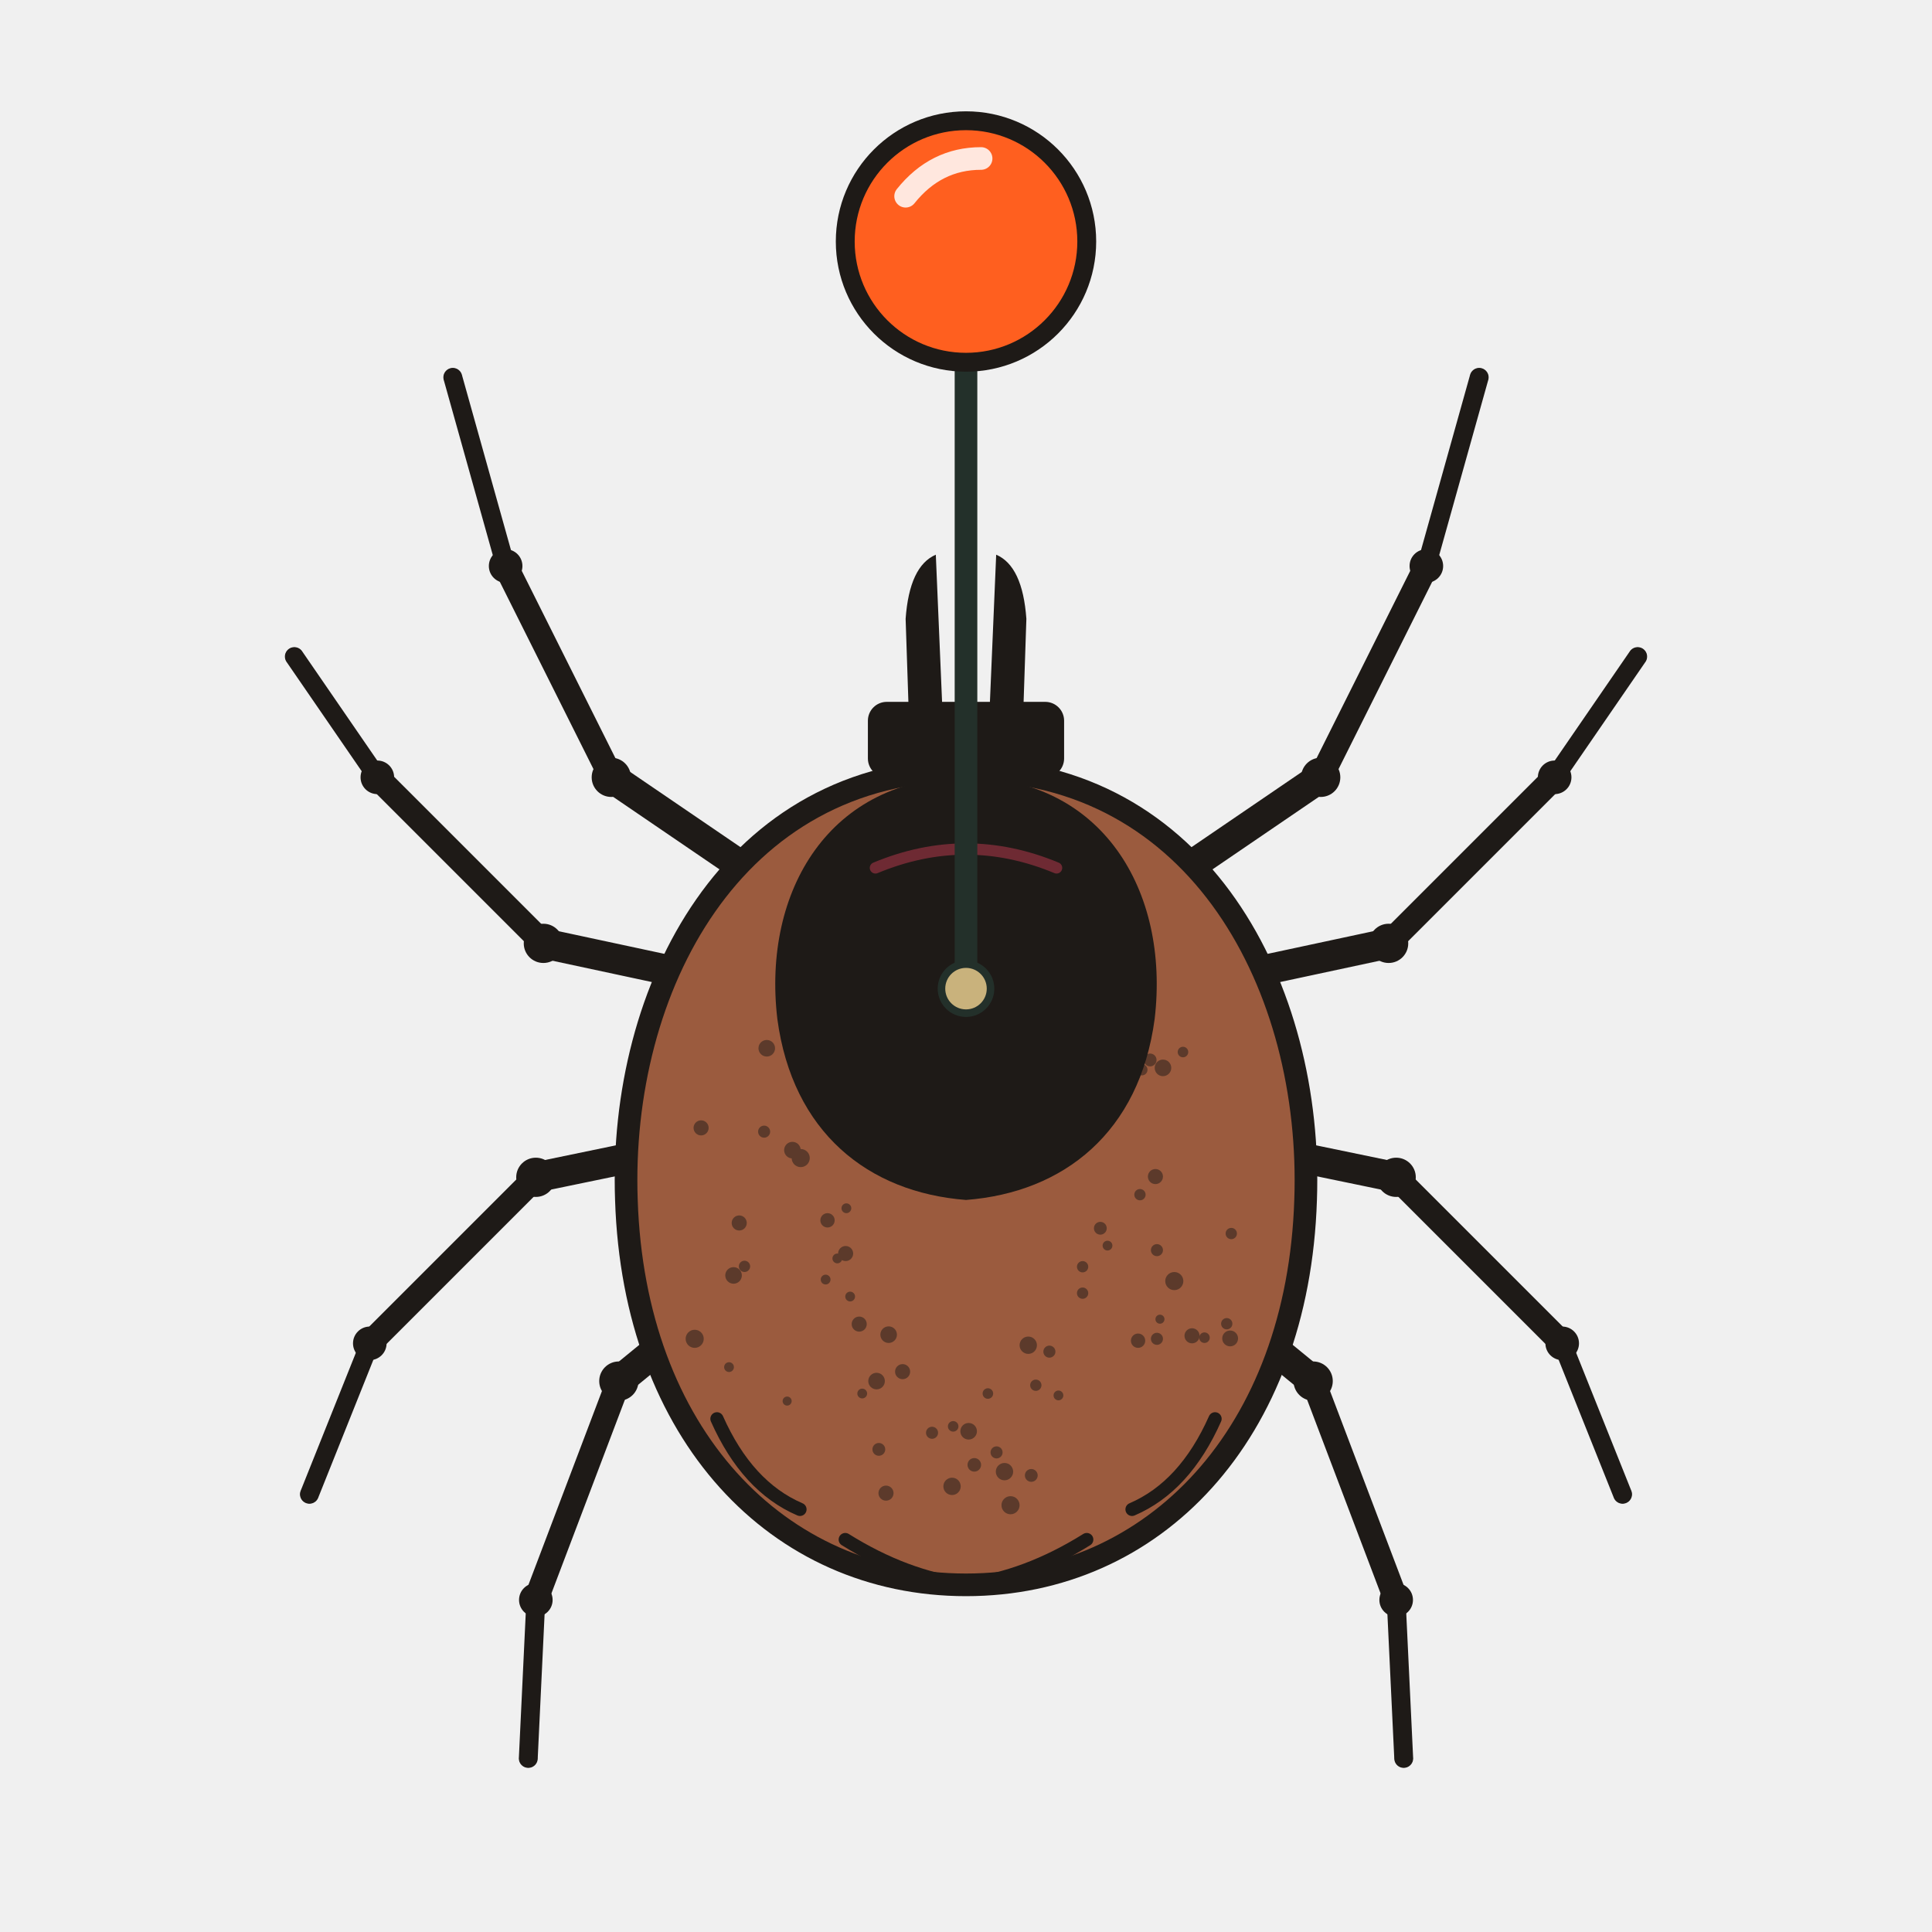
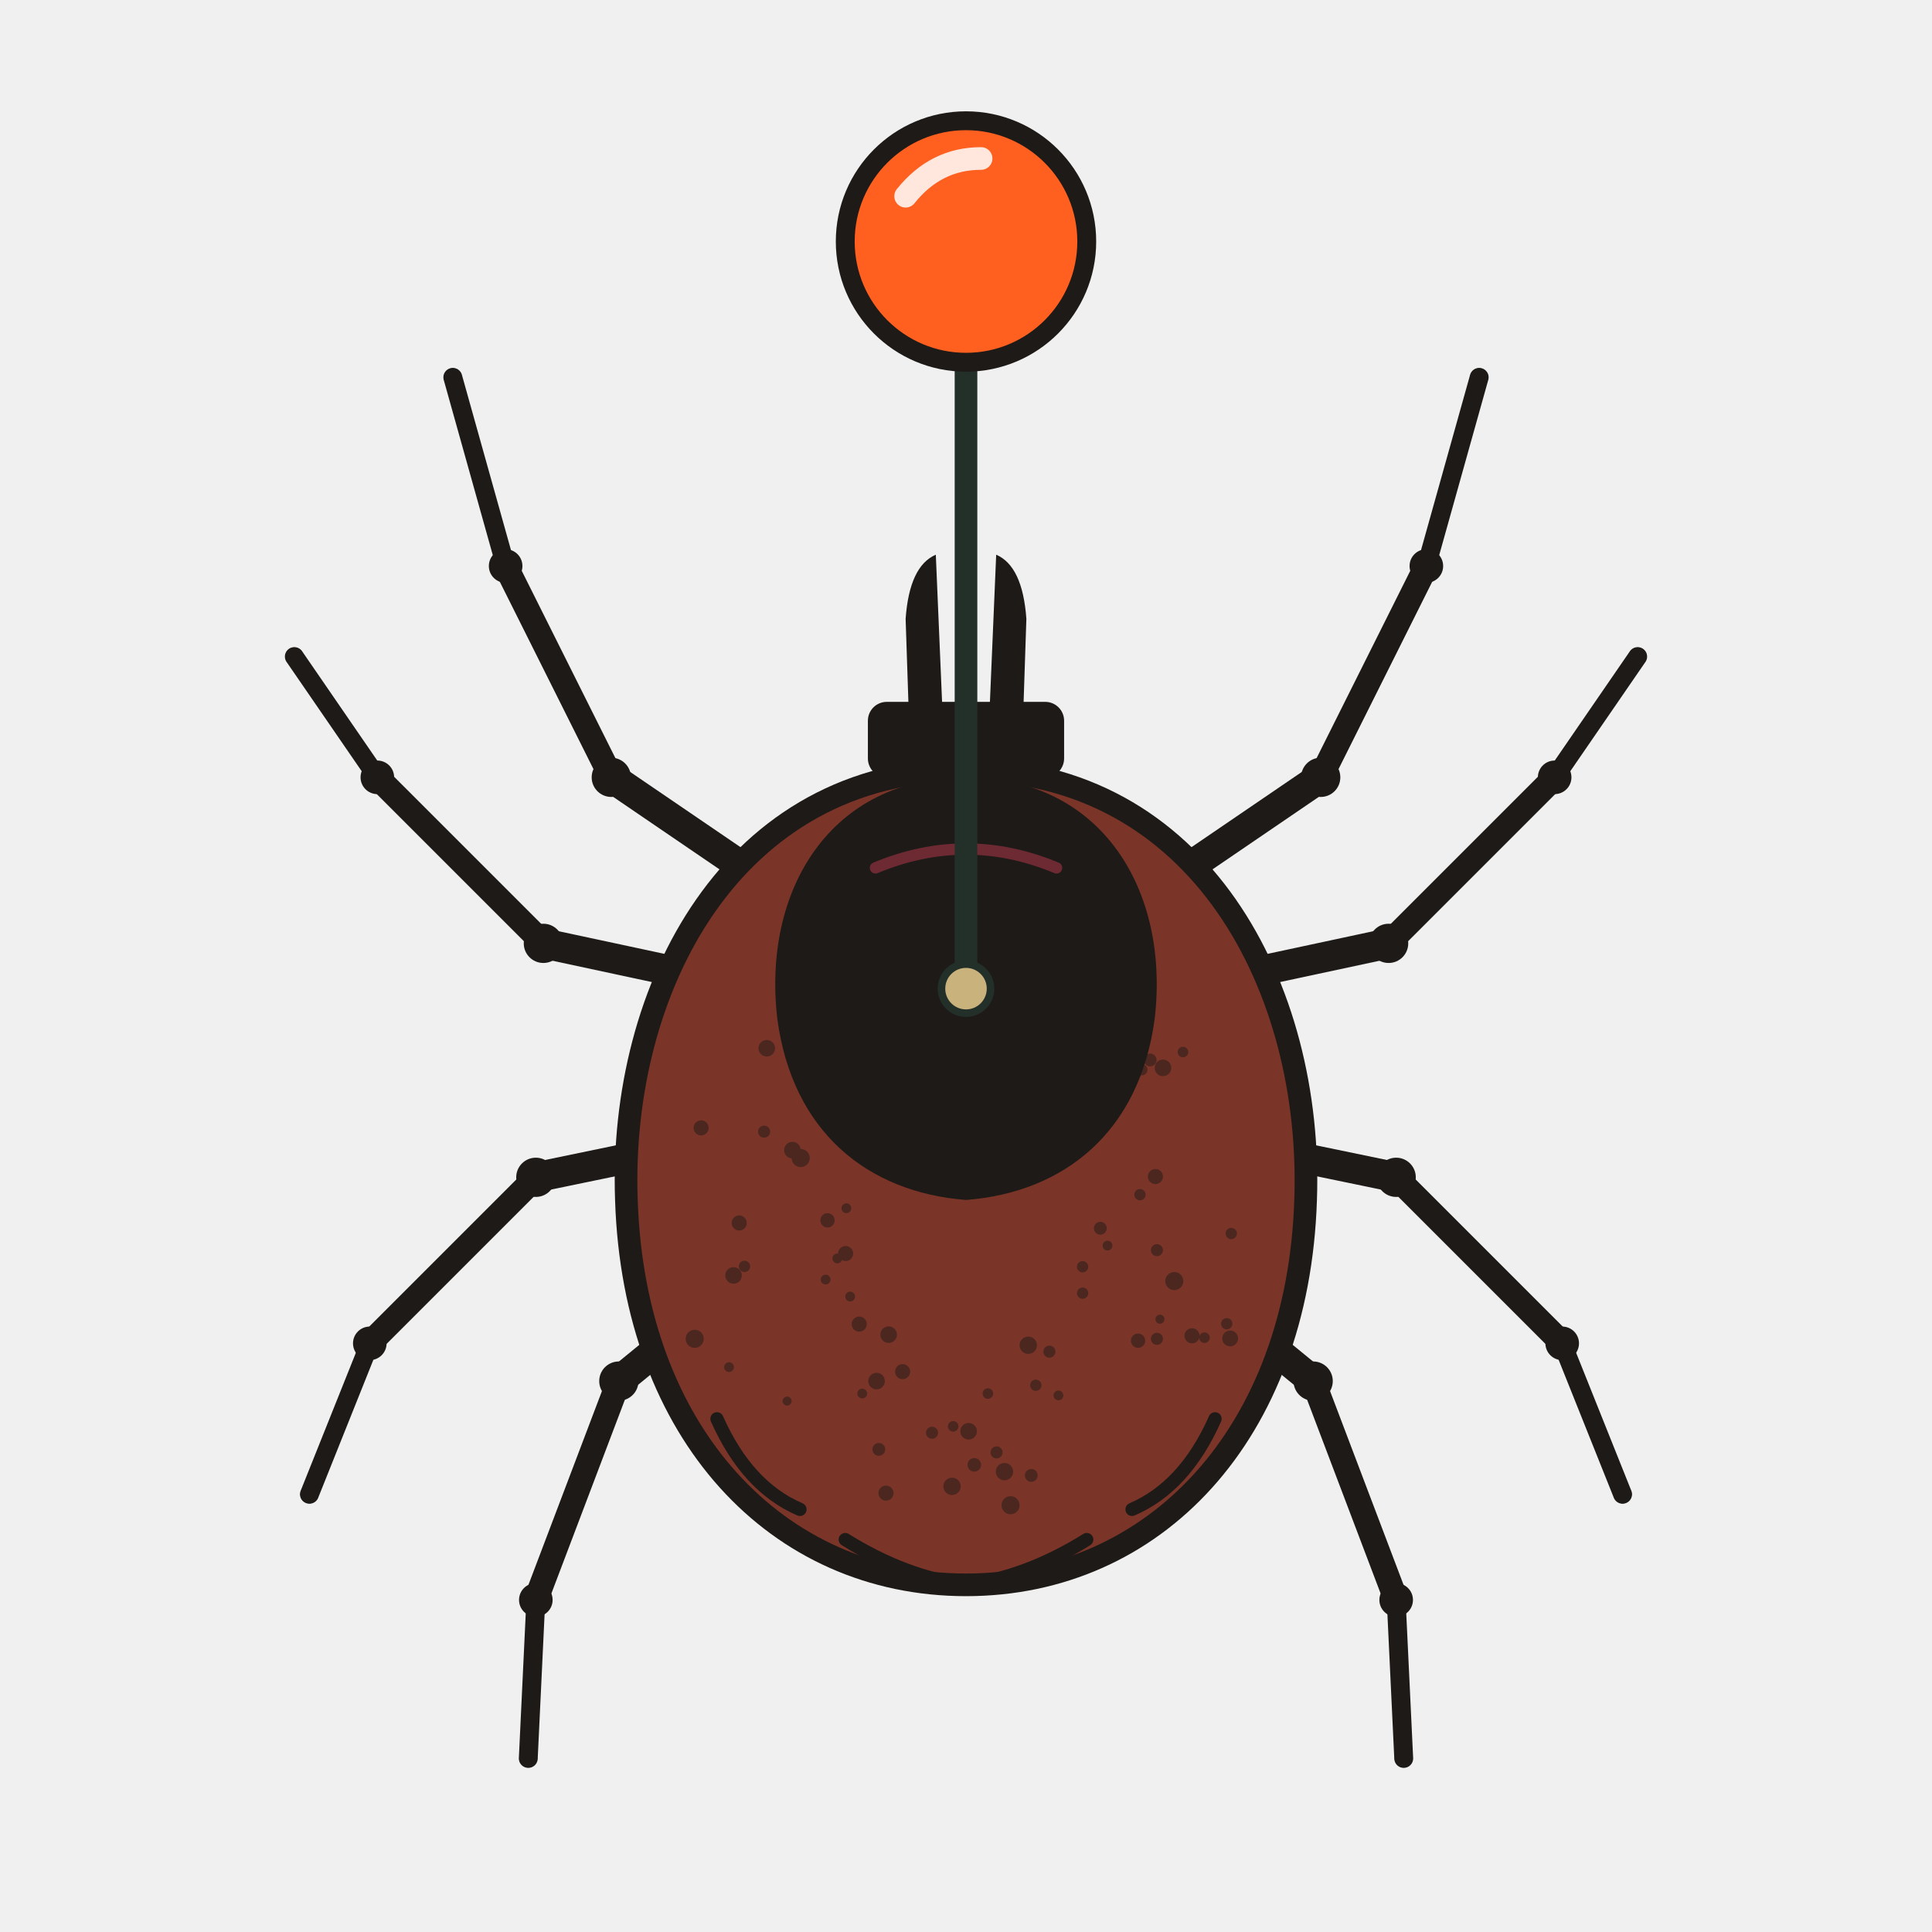
<svg xmlns="http://www.w3.org/2000/svg" viewBox="0 0 512 512" width="512" height="512">
  <g stroke="#1e1a17" stroke-linecap="round" fill="none">
    <line x1="206" y1="236" x2="162" y2="206" stroke-width="8" />
    <circle cx="162" cy="206" r="5.2" fill="#1e1a17" stroke="none" />
    <line x1="162" y1="206" x2="134" y2="150" stroke-width="6.5" />
    <circle cx="134" cy="150" r="4.45" fill="#1e1a17" stroke="none" />
    <line x1="134" y1="150" x2="120" y2="100" stroke-width="5" />
    <circle cx="120" cy="100" r="2.4" fill="#1e1a17" stroke="none" />
    <line x1="200" y1="262" x2="144" y2="250" stroke-width="8" />
    <circle cx="144" cy="250" r="5.2" fill="#1e1a17" stroke="none" />
    <line x1="144" y1="250" x2="100" y2="206" stroke-width="6.5" />
    <circle cx="100" cy="206" r="4.45" fill="#1e1a17" stroke="none" />
    <line x1="100" y1="206" x2="78" y2="174" stroke-width="5" />
    <circle cx="78" cy="174" r="2.4" fill="#1e1a17" stroke="none" />
    <line x1="200" y1="300" x2="142" y2="312" stroke-width="8" />
    <circle cx="142" cy="312" r="5.2" fill="#1e1a17" stroke="none" />
    <line x1="142" y1="312" x2="98" y2="356" stroke-width="6.5" />
    <circle cx="98" cy="356" r="4.45" fill="#1e1a17" stroke="none" />
    <line x1="98" y1="356" x2="82" y2="396" stroke-width="5" />
    <circle cx="82" cy="396" r="2.4" fill="#1e1a17" stroke="none" />
    <line x1="208" y1="330" x2="164" y2="366" stroke-width="8" />
    <circle cx="164" cy="366" r="5.2" fill="#1e1a17" stroke="none" />
    <line x1="164" y1="366" x2="142" y2="424" stroke-width="6.5" />
    <circle cx="142" cy="424" r="4.45" fill="#1e1a17" stroke="none" />
    <line x1="142" y1="424" x2="140" y2="466" stroke-width="5" />
    <circle cx="140" cy="466" r="2.4" fill="#1e1a17" stroke="none" />
    <line x1="306" y1="236" x2="350" y2="206" stroke-width="8" />
    <circle cx="350" cy="206" r="5.2" fill="#1e1a17" stroke="none" />
    <line x1="350" y1="206" x2="378" y2="150" stroke-width="6.5" />
    <circle cx="378" cy="150" r="4.45" fill="#1e1a17" stroke="none" />
    <line x1="378" y1="150" x2="392" y2="100" stroke-width="5" />
    <circle cx="392" cy="100" r="2.4" fill="#1e1a17" stroke="none" />
    <line x1="312" y1="262" x2="368" y2="250" stroke-width="8" />
    <circle cx="368" cy="250" r="5.2" fill="#1e1a17" stroke="none" />
    <line x1="368" y1="250" x2="412" y2="206" stroke-width="6.5" />
    <circle cx="412" cy="206" r="4.45" fill="#1e1a17" stroke="none" />
    <line x1="412" y1="206" x2="434" y2="174" stroke-width="5" />
    <circle cx="434" cy="174" r="2.4" fill="#1e1a17" stroke="none" />
    <line x1="312" y1="300" x2="370" y2="312" stroke-width="8" />
    <circle cx="370" cy="312" r="5.2" fill="#1e1a17" stroke="none" />
    <line x1="370" y1="312" x2="414" y2="356" stroke-width="6.5" />
    <circle cx="414" cy="356" r="4.45" fill="#1e1a17" stroke="none" />
    <line x1="414" y1="356" x2="430" y2="396" stroke-width="5" />
    <circle cx="430" cy="396" r="2.4" fill="#1e1a17" stroke="none" />
    <line x1="304" y1="330" x2="348" y2="366" stroke-width="8" />
    <circle cx="348" cy="366" r="5.2" fill="#1e1a17" stroke="none" />
    <line x1="348" y1="366" x2="370" y2="424" stroke-width="6.5" />
    <circle cx="370" cy="424" r="4.45" fill="#1e1a17" stroke="none" />
    <line x1="370" y1="424" x2="372" y2="466" stroke-width="5" />
    <circle cx="372" cy="466" r="2.4" fill="#1e1a17" stroke="none" />
  </g>
  <path d="M241 194 L240 164 Q241 150 248 147 L250 194 Z M271 194 L272 164 Q271 150 264 147 L262 194 Z" fill="#1e1a17" />
  <rect x="230" y="186" width="52" height="20" rx="5" fill="#1e1a17" />
-   <path d="M256 204 C318 204 348 262 346 318 C344 380 306 420 256 420 C206 420 168 380 166 318 C164 262 194 204 256 204 Z" fill="#9b5b3e" stroke="#1e1a17" stroke-width="6" />
+   <path d="M256 204 C318 204 348 262 346 318 C344 380 306 420 256 420 C206 420 168 380 166 318 C164 262 194 204 256 204 Z" fill="#7a3428" stroke="#1e1a17" stroke-width="6" />
  <path d="M190 376 Q198 394 212 400 M224 408 Q240 418 256 420 M288 408 Q272 418 256 420 M322 376 Q314 394 300 400" fill="none" stroke="#1e1a17" stroke-width="3.5" stroke-linecap="round" />
  <g fill="#1e1a17" opacity=".5">
    <circle cx="239.2" cy="363.5" r="2.0" />
    <circle cx="306.6" cy="354.8" r="1.6" />
    <circle cx="307.4" cy="349.6" r="1.2" />
    <circle cx="225.3" cy="343.6" r="1.3" />
    <circle cx="193.2" cy="362.3" r="1.3" />
    <circle cx="266.2" cy="390.0" r="2.3" />
    <circle cx="212.2" cy="306.9" r="2.4" />
    <circle cx="325.1" cy="350.8" r="1.5" />
    <circle cx="278.1" cy="358.2" r="1.6" />
    <circle cx="202.5" cy="299.9" r="1.6" />
    <circle cx="224.3" cy="320.2" r="1.3" />
    <circle cx="273.3" cy="391.0" r="1.7" />
    <circle cx="232.9" cy="384.1" r="1.7" />
    <circle cx="234.8" cy="395.7" r="2.0" />
    <circle cx="258.2" cy="388.2" r="1.8" />
    <circle cx="302.6" cy="283.5" r="1.5" />
    <circle cx="291.6" cy="325.5" r="1.7" />
    <circle cx="224.1" cy="332.2" r="2.0" />
    <circle cx="210.0" cy="304.8" r="2.2" />
    <circle cx="306.2" cy="311.8" r="2.0" />
    <circle cx="315.9" cy="354.0" r="2.0" />
    <circle cx="326.3" cy="326.9" r="1.5" />
    <circle cx="208.6" cy="371.3" r="1.2" />
    <circle cx="218.8" cy="339.1" r="1.3" />
    <circle cx="319.2" cy="354.5" r="1.4" />
    <circle cx="256.7" cy="379.3" r="2.2" />
    <circle cx="301.6" cy="355.3" r="1.9" />
    <circle cx="308.2" cy="283.0" r="2.2" />
    <circle cx="247.0" cy="379.7" r="1.6" />
    <circle cx="313.5" cy="278.8" r="1.4" />
    <circle cx="274.5" cy="367.1" r="1.5" />
    <circle cx="197.3" cy="335.6" r="1.5" />
    <circle cx="306.6" cy="331.3" r="1.6" />
    <circle cx="185.8" cy="298.9" r="2.0" />
    <circle cx="195.9" cy="324.1" r="2.0" />
    <circle cx="326.0" cy="354.7" r="2.1" />
    <circle cx="304.8" cy="280.9" r="1.7" />
    <circle cx="227.7" cy="350.9" r="2.0" />
    <circle cx="286.9" cy="342.7" r="1.5" />
    <circle cx="280.5" cy="369.8" r="1.3" />
    <circle cx="293.5" cy="330.1" r="1.3" />
    <circle cx="235.5" cy="353.7" r="2.2" />
    <circle cx="227.8" cy="305.4" r="1.5" />
    <circle cx="228.5" cy="369.3" r="1.3" />
    <circle cx="301.9" cy="266.0" r="1.8" />
    <circle cx="221.9" cy="333.5" r="1.3" />
    <circle cx="232.3" cy="366.0" r="2.2" />
    <circle cx="272.5" cy="356.5" r="2.3" />
    <circle cx="219.3" cy="323.4" r="1.9" />
    <circle cx="311.2" cy="339.5" r="2.4" />
    <circle cx="252.6" cy="378.0" r="1.4" />
    <circle cx="267.8" cy="398.9" r="2.4" />
    <circle cx="264.1" cy="384.9" r="1.6" />
    <circle cx="286.9" cy="335.7" r="1.5" />
    <circle cx="252.3" cy="393.9" r="2.3" />
    <circle cx="184.1" cy="354.8" r="2.4" />
    <circle cx="302.1" cy="316.6" r="1.5" />
    <circle cx="261.8" cy="369.3" r="1.4" />
    <circle cx="203.2" cy="277.8" r="2.2" />
    <circle cx="194.4" cy="338.0" r="2.2" />
  </g>
  <path d="M256 206 C292 206 310 236 306 270 C302 300 282 316 256 318 C230 316 210 300 206 270 C202 236 220 206 256 206 Z" fill="#1e1a17" />
  <path d="M232 230 Q256 220 280 230" fill="none" stroke="#6e2a33" stroke-width="3" stroke-linecap="round" />
  <line x1="256" y1="74" x2="256" y2="262" stroke="#23302a" stroke-width="6" stroke-linecap="round" />
  <circle cx="256" cy="262" r="6.5" fill="#c9b27c" stroke="#23302a" stroke-width="2" />
  <circle cx="256" cy="64" r="32" fill="#ff5f1f" stroke="#1e1a17" stroke-width="5" />
  <path d="M240 52 Q248 42 260 42" fill="none" stroke="#ffffff" stroke-width="6" stroke-linecap="round" opacity=".85" />
</svg>
